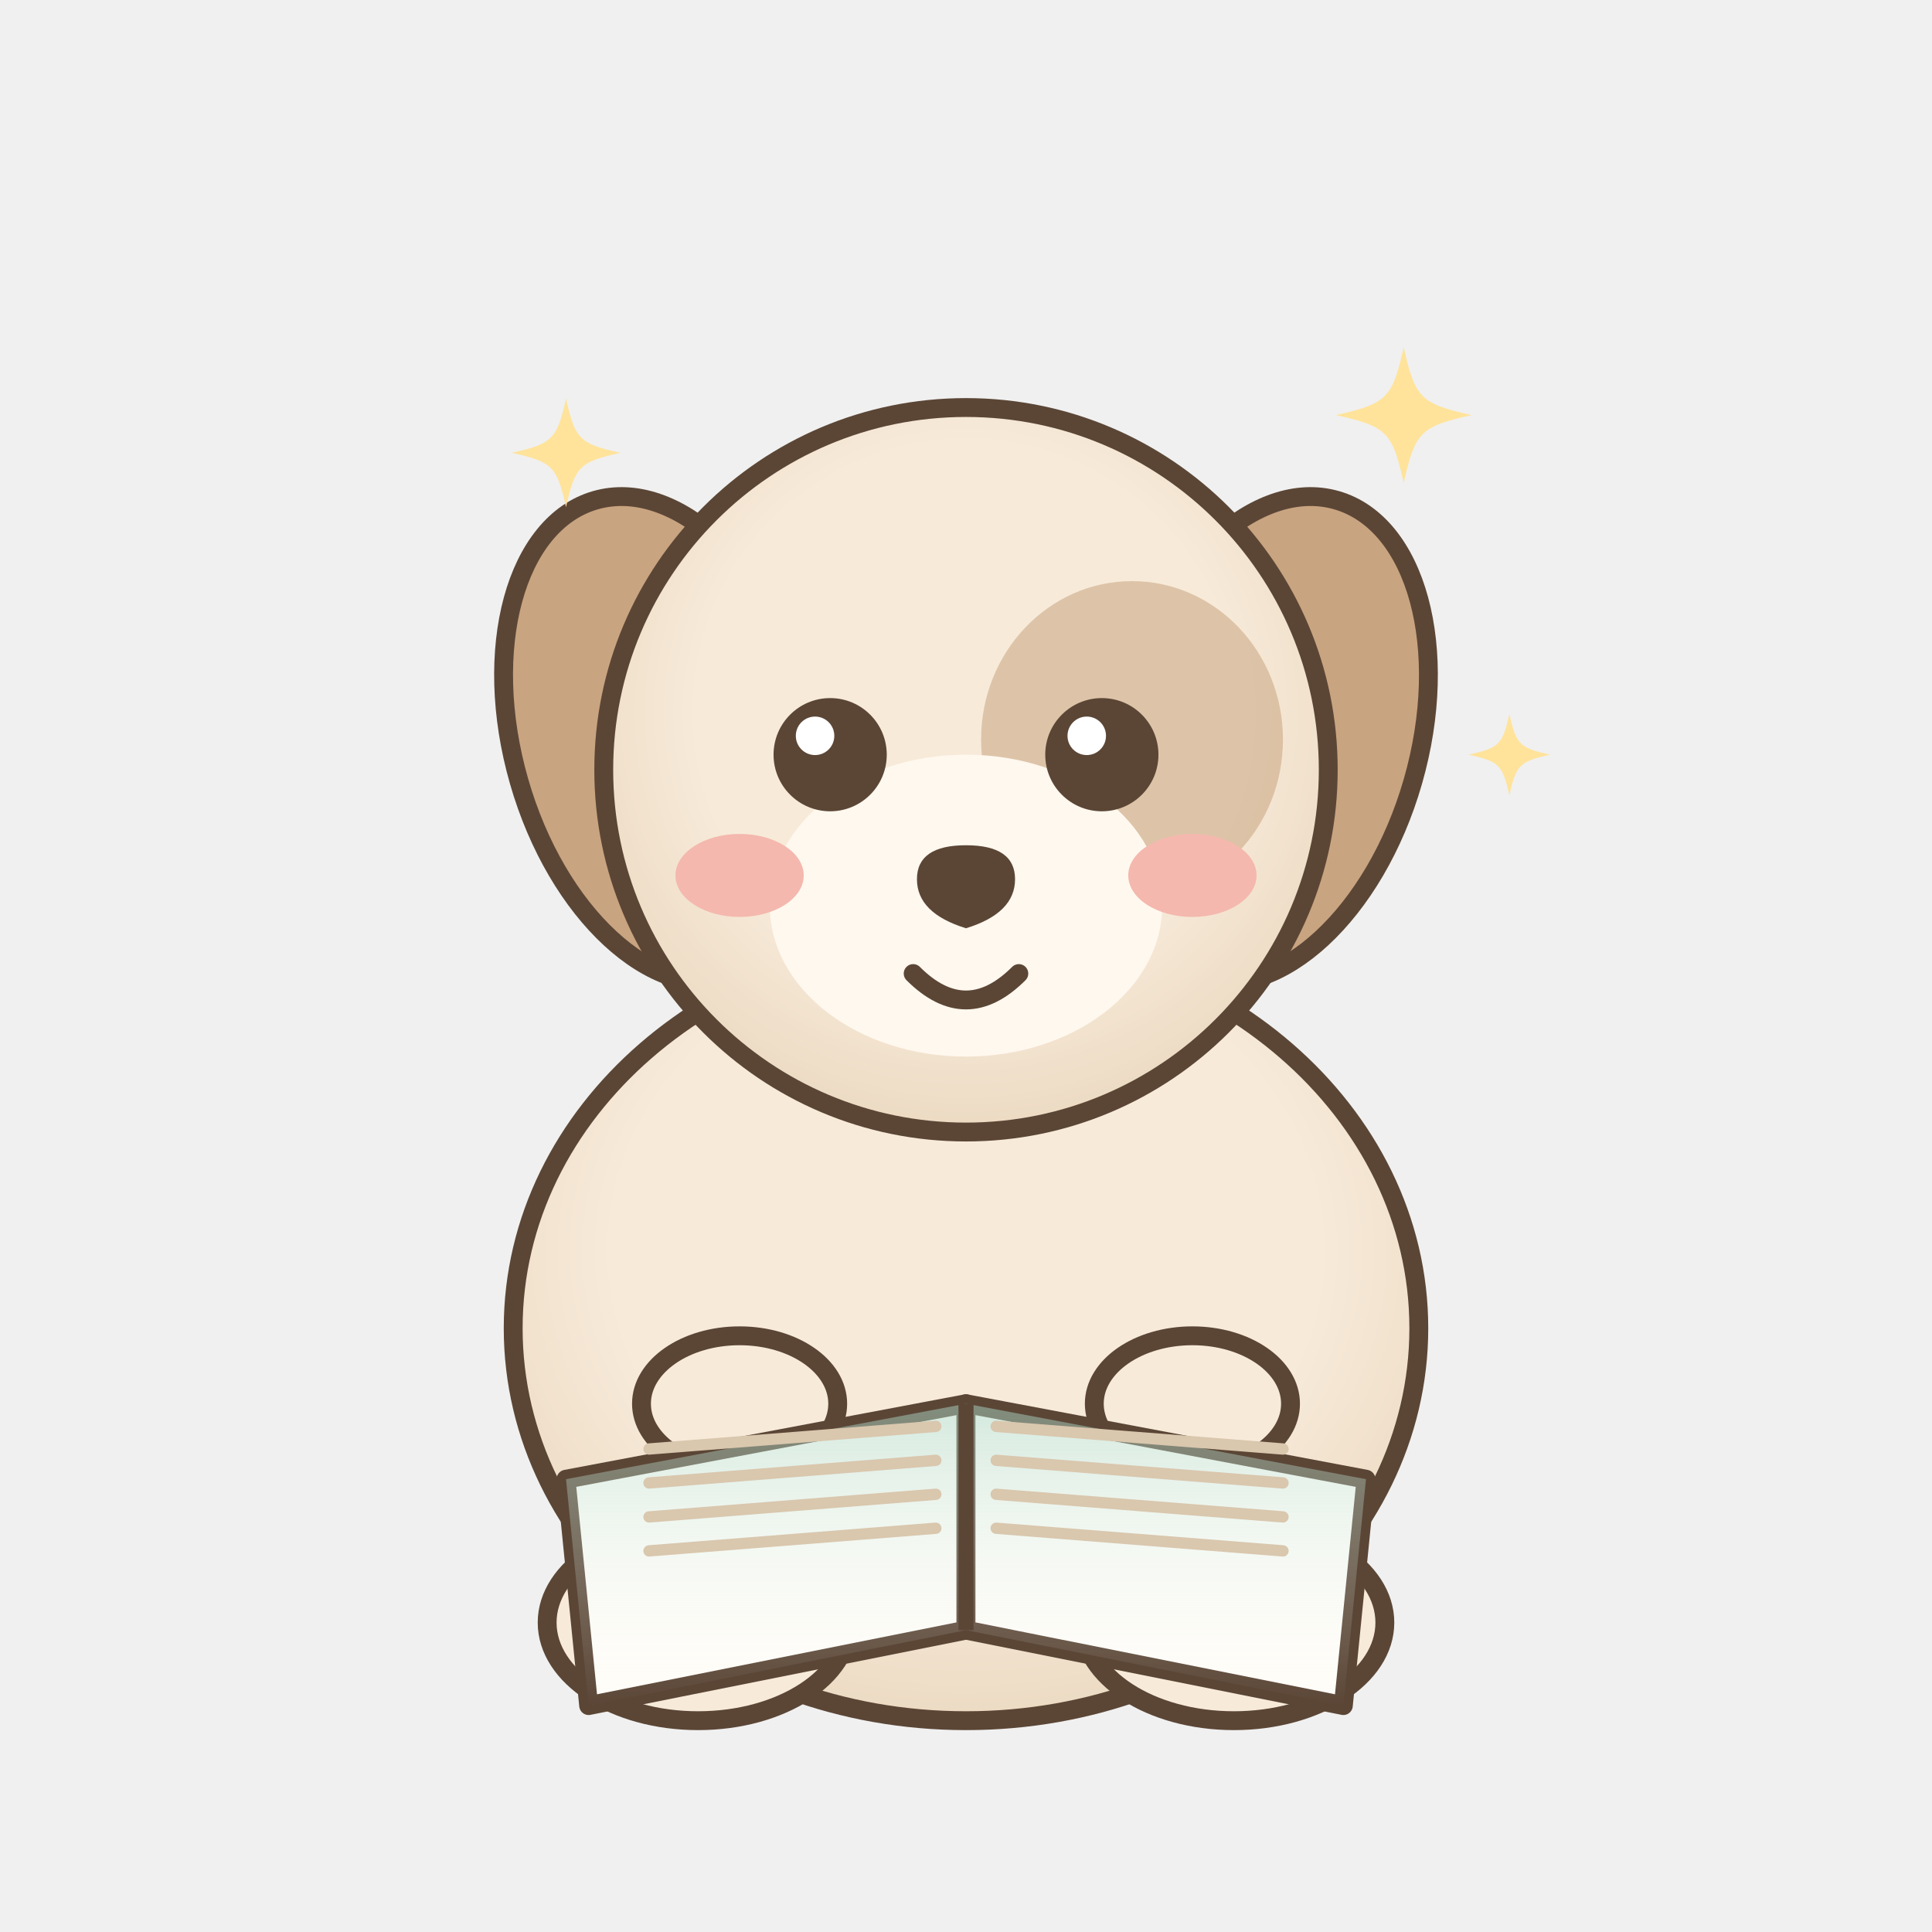
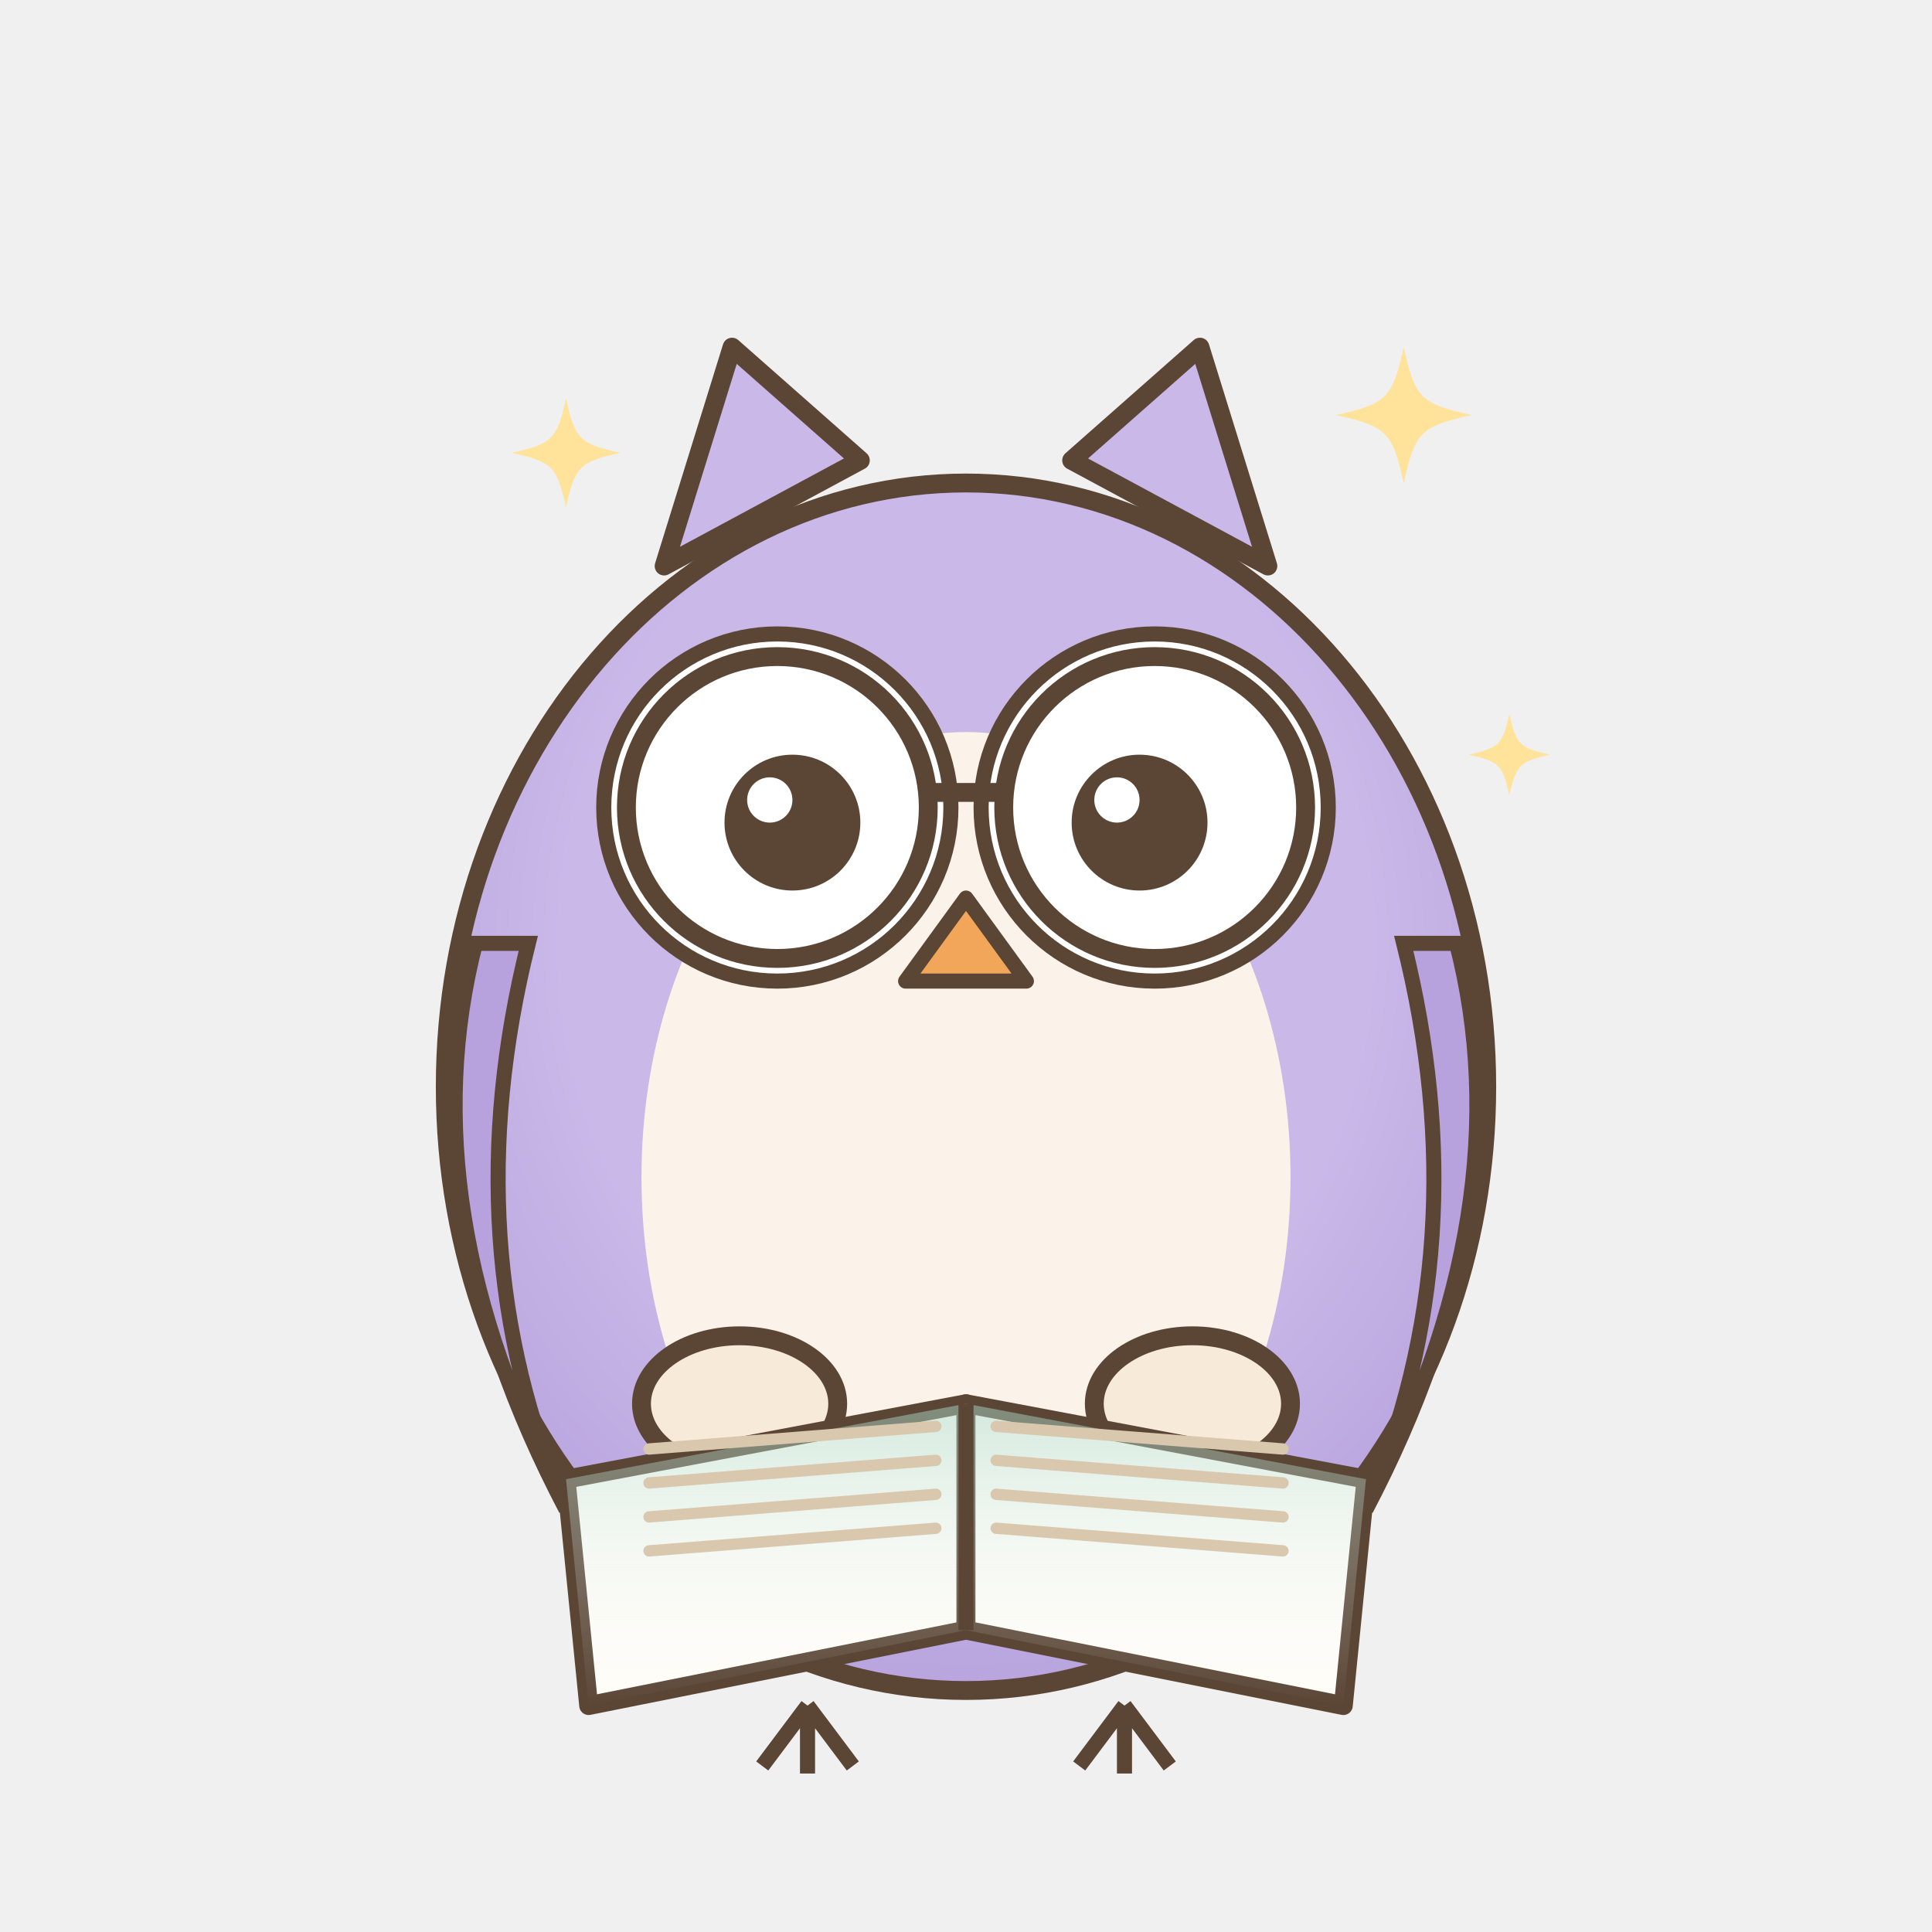
<svg xmlns="http://www.w3.org/2000/svg" viewBox="0 0 512 512" width="512" height="512">
  <defs>
-     <radialGradient id="head" cx="50%" cy="42%" r="62%">
-       <stop offset="60%" stop-color="#F7EAD9" />
-       <stop offset="100%" stop-color="#EAD7BE" />
-     </radialGradient>
-     <radialGradient id="body" cx="50%" cy="40%" r="65%">
-       <stop offset="60%" stop-color="#F7EAD9" />
-       <stop offset="100%" stop-color="#EAD7BE" />
+     <radialGradient id="ob" cx="50%" cy="38%" r="65%">
+       <stop offset="60%" stop-color="#C9B8E8" />
+       <stop offset="100%" stop-color="#B7A2DD" />
    </radialGradient>
    <linearGradient id="flame" x1="0" y1="1" x2="0" y2="0">
      <stop offset="0%" stop-color="#FFE0A8" />
      <stop offset="55%" stop-color="#FFB27D" />
      <stop offset="100%" stop-color="#FF9E7D" />
    </linearGradient>
    <linearGradient id="cover" x1="0" y1="0" x2="0" y2="1">
      <stop offset="0%" stop-color="#A8D5C4" />
      <stop offset="100%" stop-color="#ffffff" stop-opacity="0.0" />
    </linearGradient>
    <filter id="soft" x="-30%" y="-30%" width="160%" height="160%">
      <feGaussianBlur stdDeviation="6" />
    </filter>
  </defs>
  <g />
-   <ellipse cx="256" cy="352" rx="120" ry="104" fill="url(#body)" stroke="#5B4636" stroke-width="5" />
-   <ellipse cx="185" cy="430" rx="40" ry="26" fill="#F7EAD9" stroke="#5B4636" stroke-width="5" />
-   <ellipse cx="327" cy="430" rx="40" ry="26" fill="#F7EAD9" stroke="#5B4636" stroke-width="5" />
-   <ellipse cx="176" cy="196" rx="40" ry="66" fill="#C9A480" stroke="#5B4636" stroke-width="5" transform="rotate(-16 176 196)" />
-   <ellipse cx="336" cy="196" rx="40" ry="66" fill="#C9A480" stroke="#5B4636" stroke-width="5" transform="rotate(16 336 196)" />
-   <circle cx="256" cy="204" r="96" fill="url(#head)" stroke="#5B4636" stroke-width="5" />
-   <ellipse cx="300" cy="196" rx="40" ry="42" fill="#C9A480" opacity="0.55" />
-   <ellipse cx="256" cy="240" rx="52" ry="40" fill="#FFF8EE" />
-   <ellipse cx="196" cy="232" rx="17" ry="11" fill="#F4B8AE" />
-   <ellipse cx="316" cy="232" rx="17" ry="11" fill="#F4B8AE" />
-   <path d="M256,224 q-13,0 -13,9 q0,9 13,13 q13,-4 13,-13 q0,-9 -13,-9 Z" fill="#5B4636" />
-   <circle cx="220" cy="200" r="15" fill="#5B4636" />
-   <circle cx="216" cy="195" r="5.1" fill="#fff" />
-   <circle cx="292" cy="200" r="15" fill="#5B4636" />
-   <circle cx="288" cy="195" r="5.1" fill="#fff" />
-   <path d="M242,258 q14,14 28,0" fill="none" stroke="#5B4636" stroke-width="5" stroke-linecap="round" />
+   <g stroke="#5B4636" stroke-width="4" fill="#F2A65A">
+     <path d="M214,452 l-12,16 M214,452 l0,18 M214,452 l12,16" />
+     <path d="M298,452 l-12,16 M298,452 l0,18 M298,452 l12,16" />
+   </g>
+   <path d="M176,150 l18,-58 l34,30 Z" fill="#C9B8E8" stroke="#5B4636" stroke-width="5" stroke-linejoin="round" />
+   <path d="M336,150 l-18,-58 l-34,30 Z" fill="#C9B8E8" stroke="#5B4636" stroke-width="5" stroke-linejoin="round" />
+   <ellipse cx="256" cy="288" rx="138" ry="160" fill="url(#ob)" stroke="#5B4636" stroke-width="5" />
+   <path d="M126,250 q-18,70 24,150 q-30,-70 -10,-150 Z" fill="#B7A2DD" stroke="#5B4636" stroke-width="4" />
+   <path d="M386,250 q18,70 -24,150 q30,-70 10,-150 Z" fill="#B7A2DD" stroke="#5B4636" stroke-width="4" />
+   <ellipse cx="256" cy="312" rx="86" ry="118" fill="#FBF3E9" />
+   <circle cx="206" cy="214" r="46" fill="#fff" stroke="#5B4636" stroke-width="4" />
+   <circle cx="306" cy="214" r="46" fill="#fff" stroke="#5B4636" stroke-width="4" />
+   <circle cx="210" cy="218" r="18" fill="#5B4636" />
+   <circle cx="204" cy="212" r="6" fill="#fff" />
+   <circle cx="302" cy="218" r="18" fill="#5B4636" />
+   <circle cx="296" cy="212" r="6" fill="#fff" />
+   <g fill="none" stroke="#5B4636" stroke-width="5">
+     <circle cx="206" cy="214" r="40" />
+     <circle cx="306" cy="214" r="40" />
+     <line x1="246" y1="210" x2="266" y2="210" />
+   </g>
+   <path d="M256,238 l-16,22 l32,0 Z" fill="#F2A65A" stroke="#5B4636" stroke-width="4" stroke-linejoin="round" />
  <ellipse cx="196" cy="372" rx="26" ry="18" fill="#F7EAD9" stroke="#5B4636" stroke-width="5" />
  <ellipse cx="316" cy="372" rx="26" ry="18" fill="#F7EAD9" stroke="#5B4636" stroke-width="5" />
  <path d="M150,392 L256,372 L256,432 L156,452 Z" fill="#FFFDF8" stroke="#5B4636" stroke-width="5" stroke-linejoin="round" />
  <path d="M362,392 L256,372 L256,432 L356,452 Z" fill="#FFFDF8" stroke="#5B4636" stroke-width="5" stroke-linejoin="round" />
  <path d="M150,392 L256,372 L256,432 L156,452 Z M362,392 L256,372 L256,432 L356,452 Z" fill="url(#cover)" opacity="0.5" />
  <line x1="172" y1="384" x2="248" y2="378" stroke="#D9C7AE" stroke-width="3" stroke-linecap="round" />
  <line x1="264" y1="378" x2="340" y2="384" stroke="#D9C7AE" stroke-width="3" stroke-linecap="round" />
  <line x1="172" y1="393" x2="248" y2="387" stroke="#D9C7AE" stroke-width="3" stroke-linecap="round" />
  <line x1="264" y1="387" x2="340" y2="393" stroke="#D9C7AE" stroke-width="3" stroke-linecap="round" />
  <line x1="172" y1="402" x2="248" y2="396" stroke="#D9C7AE" stroke-width="3" stroke-linecap="round" />
  <line x1="264" y1="396" x2="340" y2="402" stroke="#D9C7AE" stroke-width="3" stroke-linecap="round" />
  <line x1="172" y1="411" x2="248" y2="405" stroke="#D9C7AE" stroke-width="3" stroke-linecap="round" />
  <line x1="264" y1="405" x2="340" y2="411" stroke="#D9C7AE" stroke-width="3" stroke-linecap="round" />
  <line x1="256" y1="372" x2="256" y2="432" stroke="#5B4636" stroke-width="4" />
  <g>
    <g>
      <path transform="translate(150,120) scale(1.2)" fill="#FFE39A" d="M0,-12 C2,-3 3,-2 12,0 C3,2 2,3 0,12 C-2,3 -3,2 -12,0 C-3,-2 -2,-3 0,-12 Z" />
      <path transform="translate(372,110) scale(1.5)" fill="#FFE39A" d="M0,-12 C2,-3 3,-2 12,0 C3,2 2,3 0,12 C-2,3 -3,2 -12,0 C-3,-2 -2,-3 0,-12 Z" />
      <path transform="translate(400,200) scale(0.9)" fill="#FFE39A" d="M0,-12 C2,-3 3,-2 12,0 C3,2 2,3 0,12 C-2,3 -3,2 -12,0 C-3,-2 -2,-3 0,-12 Z" />
    </g>
  </g>
</svg>
